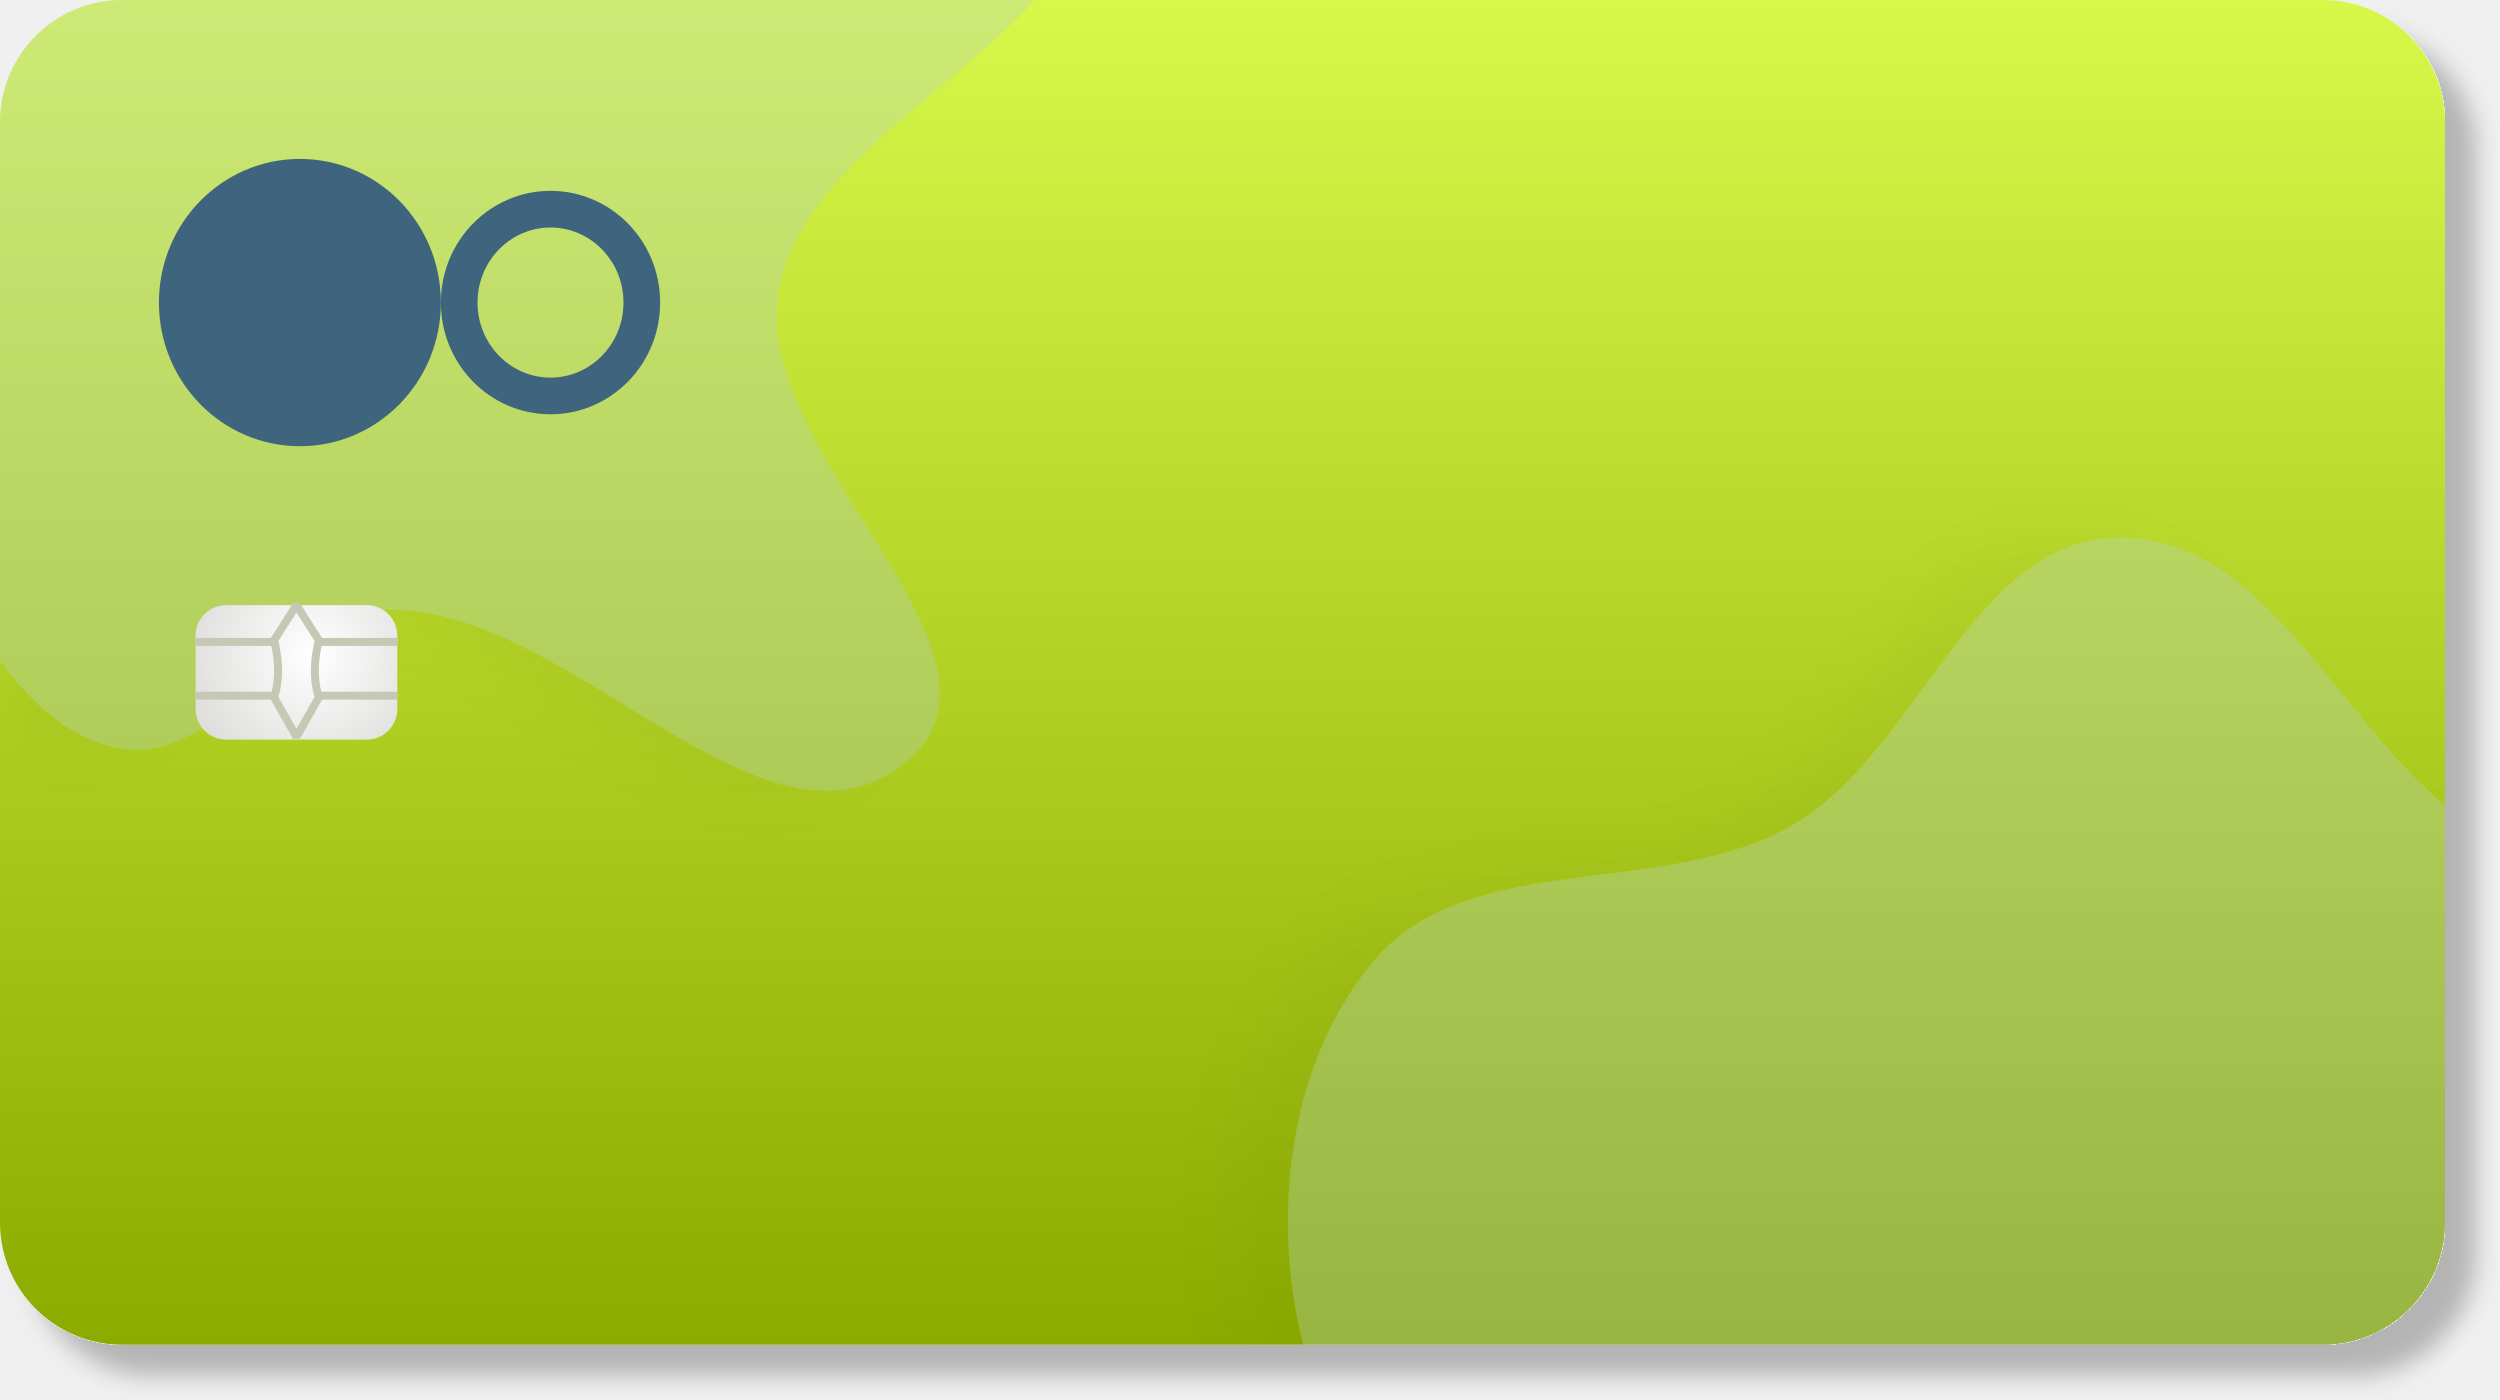
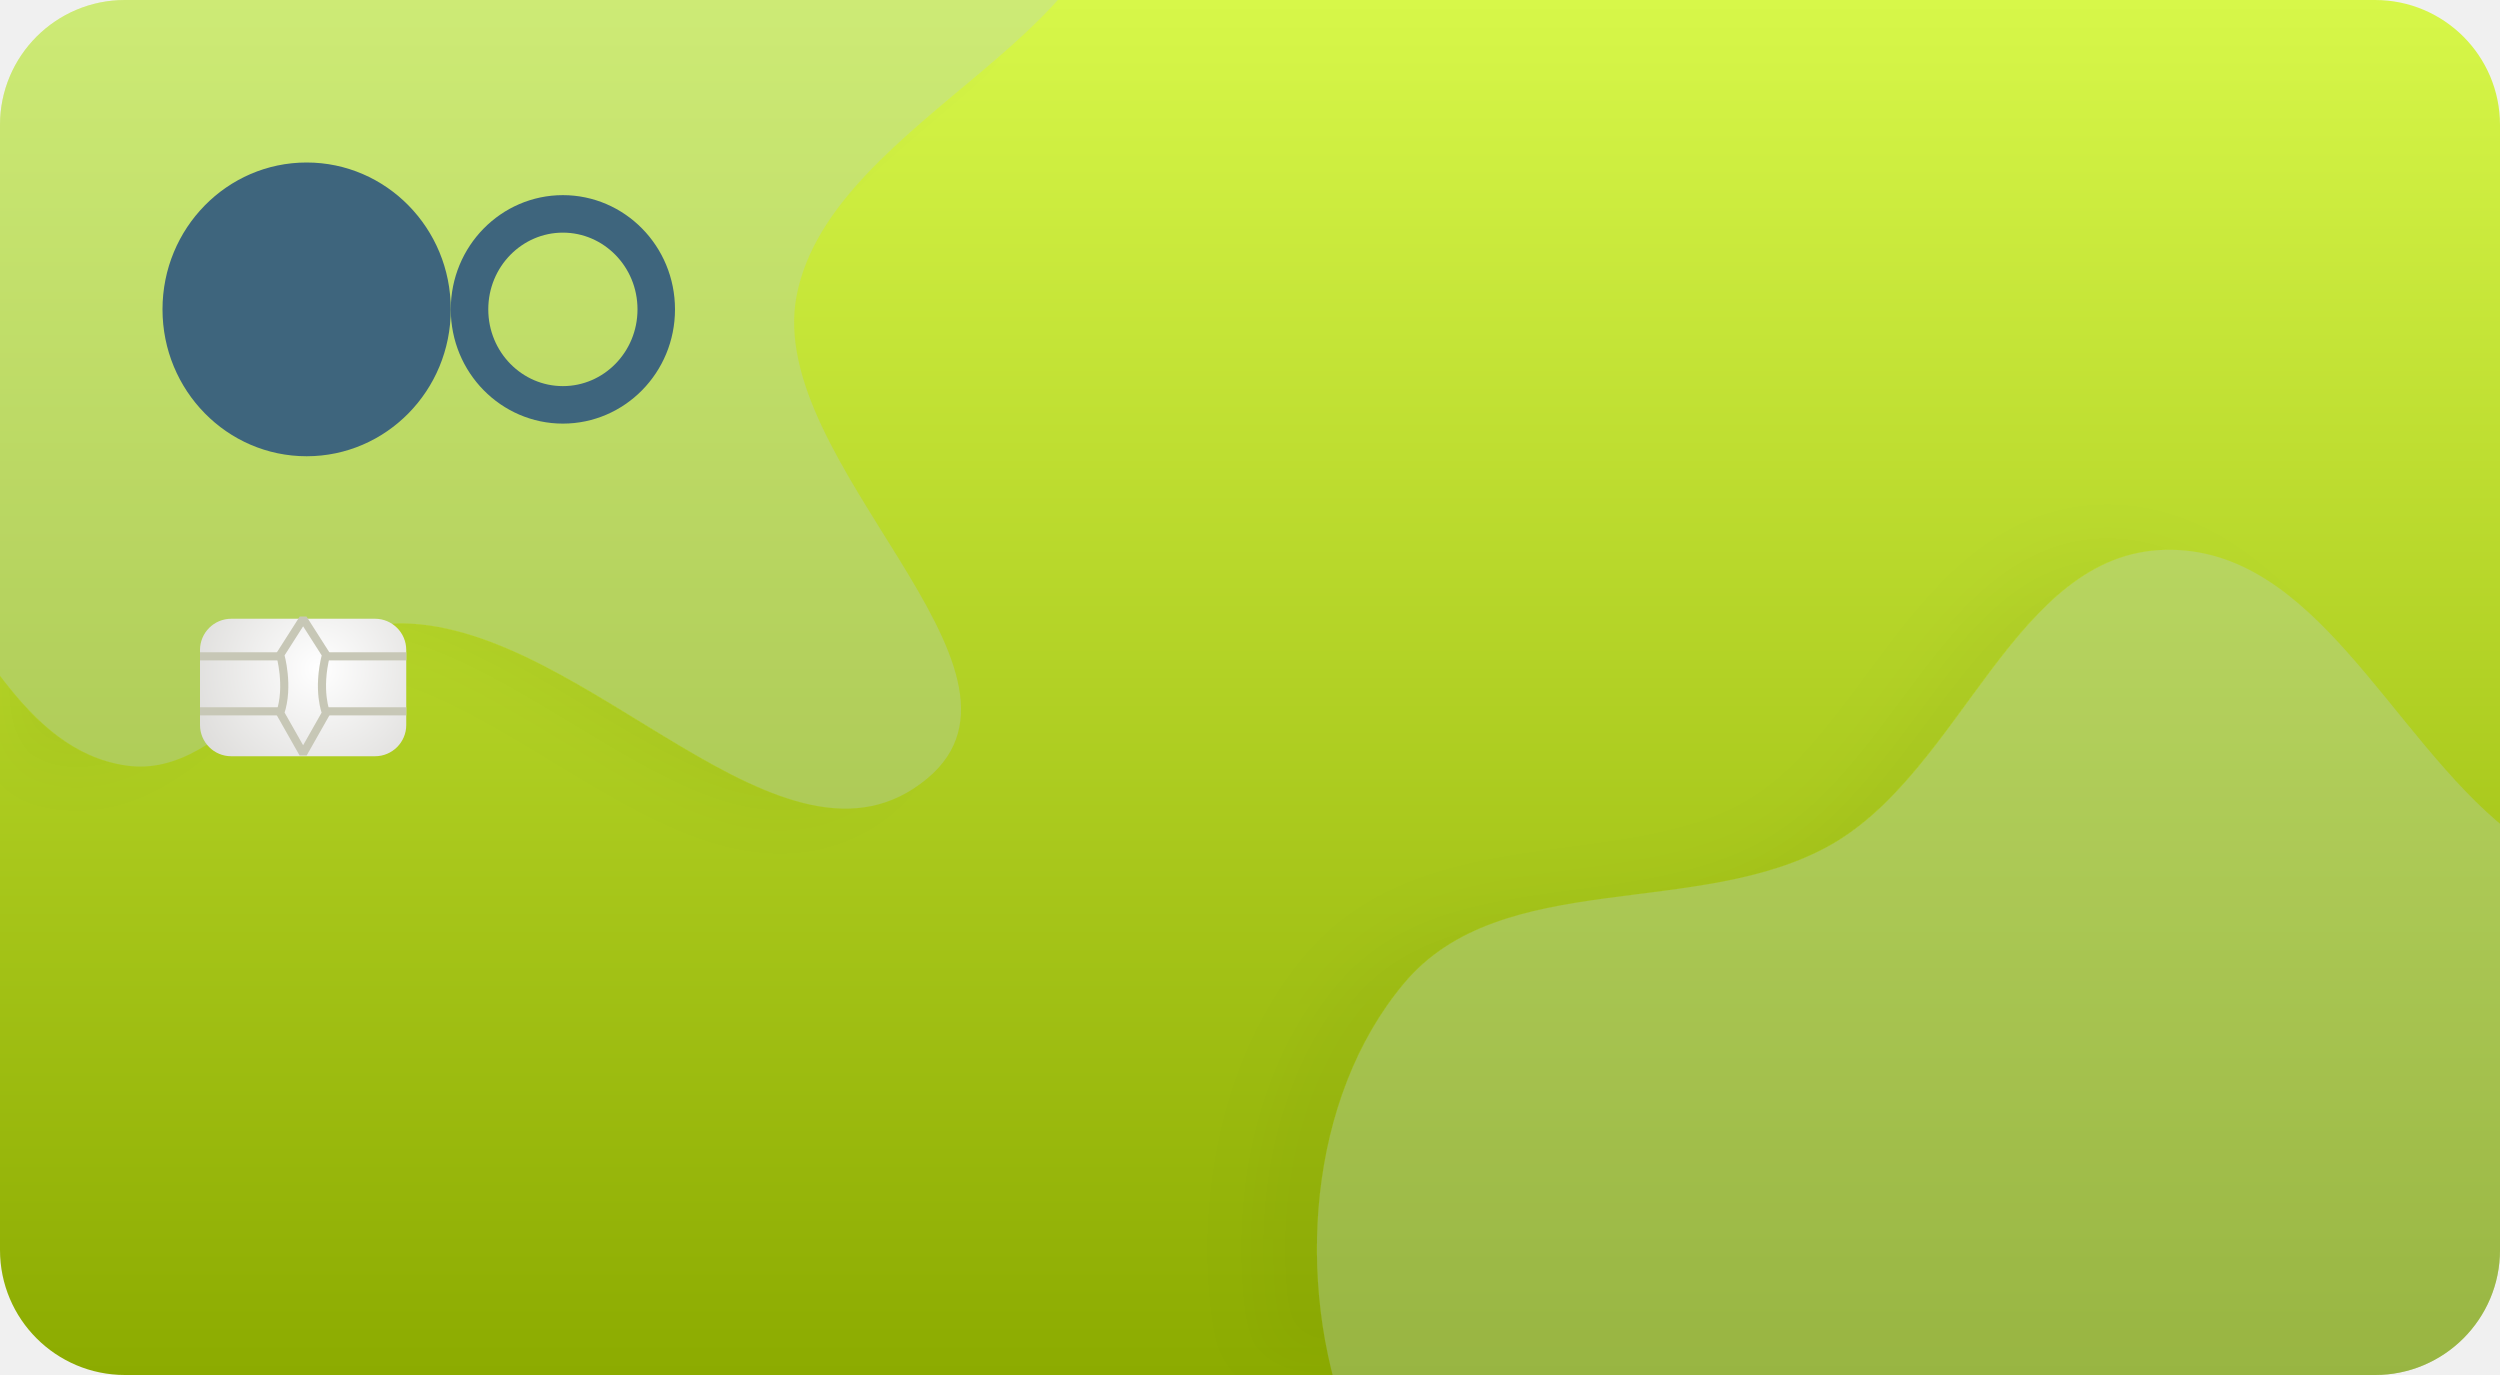
- <svg xmlns="http://www.w3.org/2000/svg" width="409" height="229" viewBox="0 0 409 229" fill="none">
-   <g filter="url(#filter0_d_65_379)">
-     <g clip-path="url(#clip0_65_379)">
-       <rect width="400" height="220" rx="20" fill="url(#paint0_linear_65_379)" />
-       <ellipse cx="49.062" cy="49.5" rx="23.062" ry="23.5" fill="#0B3954" />
-       <path d="M105 49.5C105 57.991 98.259 64.778 90.062 64.778C81.866 64.778 75.125 57.991 75.125 49.5C75.125 41.009 81.866 34.222 90.062 34.222C98.259 34.222 105 41.009 105 49.5Z" stroke="#0B3954" stroke-width="6" />
-       <g opacity="0.3" filter="url(#filter1_d_65_379)">
-         <path fill-rule="evenodd" clip-rule="evenodd" d="M346.465 87.973C370.466 87.46 382.428 117.905 401.242 132.816C417.021 145.321 438.556 151.278 448.458 168.806C458.338 186.294 458.421 207.927 454.841 227.691C451.564 245.78 436.531 258.59 429.145 275.425C420.618 294.861 423.103 319.39 408.046 334.349C392.213 350.079 368.619 360.266 346.465 357.567C324.526 354.894 308.051 336.493 292.978 320.33C280.601 307.059 279.365 287.074 267.733 273.145C252.7 255.145 223.792 249.67 215.611 227.691C207.222 205.154 209.203 175.8 224.631 157.353C240.275 138.647 271.832 147.196 293.023 135.129C314.025 123.169 322.301 88.49 346.465 87.973Z" fill="#B4CBDD" />
-         <path d="M45.667 -49.664C63.617 -54.791 82.206 -53.337 100.537 -49.804C127.433 -44.62 169.605 -50.76 176.919 -24.366C184.834 4.192 133.036 18.227 127.456 47.331C122.33 74.063 169.284 107.139 148.364 124.555C125.497 143.591 94.257 100.215 64.507 99.733C47.548 99.459 36.924 124.966 20.147 122.479C3.615 120.028 -3.652 100.413 -14.811 87.973C-26.196 75.283 -45.658 65.795 -45.995 48.75C-46.339 31.407 -26.789 21.124 -16.41 7.224C-8.474 -3.404 -1.96 -14.357 7.818 -23.318C19.385 -33.918 30.58 -45.354 45.667 -49.664Z" fill="#B4CBDD" />
-       </g>
-       <rect x="32" y="99" width="33" height="22" rx="5" fill="url(#paint1_radial_65_379)" />
-       <path fill-rule="evenodd" clip-rule="evenodd" d="M48.5 99L44.833 104.749C44.833 104.749 46.3 109.78 44.833 114.092L48.5 120.56L52.167 114.092C52.167 114.092 50.7 110.499 52.167 104.749C52.167 104.749 48.5 99 48.5 99Z" stroke="#C7C7B6" stroke-width="1.3" stroke-linejoin="bevel" />
-       <path d="M32 105.013H44.833" stroke="#C7C7B6" stroke-width="1.3" stroke-linejoin="bevel" />
-       <path d="M51.8 105.013H65" stroke="#C7C7B6" stroke-width="1.3" stroke-linejoin="bevel" />
-       <path d="M32 113.813H44.833" stroke="#C7C7B6" stroke-width="1.3" stroke-linejoin="bevel" />
-       <path d="M51.8 113.813H65" stroke="#C7C7B6" stroke-width="1.3" stroke-linejoin="bevel" />
+ <svg xmlns="http://www.w3.org/2000/svg" width="400" height="220" viewBox="0 0 400 220" fill="none">
+   <g clip-path="url(#clip0_65_379)">
+     <rect width="400" height="220" rx="20" fill="url(#paint0_linear_65_379)" />
+     <ellipse cx="49.062" cy="49.5" rx="23.062" ry="23.5" fill="#0B3954" />
+     <path d="M105 49.5C105 57.991 98.259 64.778 90.062 64.778C81.866 64.778 75.125 57.991 75.125 49.5C75.125 41.009 81.866 34.222 90.062 34.222C98.259 34.222 105 41.009 105 49.5Z" stroke="#0B3954" stroke-width="6" />
+     <g opacity="0.3" filter="url(#filter0_d_65_379)">
+       <path fill-rule="evenodd" clip-rule="evenodd" d="M346.465 87.973C370.466 87.46 382.428 117.905 401.242 132.816C417.021 145.321 438.556 151.278 448.458 168.806C458.338 186.294 458.421 207.927 454.841 227.691C451.564 245.78 436.531 258.59 429.145 275.425C420.618 294.861 423.103 319.39 408.046 334.349C392.213 350.079 368.619 360.266 346.465 357.567C324.526 354.894 308.051 336.493 292.978 320.33C280.601 307.059 279.365 287.074 267.733 273.145C252.7 255.145 223.792 249.67 215.611 227.691C207.222 205.154 209.203 175.8 224.631 157.353C240.275 138.647 271.832 147.196 293.023 135.129C314.025 123.169 322.301 88.49 346.465 87.973Z" fill="#B4CBDD" />
+       <path d="M45.667 -49.664C63.617 -54.791 82.206 -53.337 100.537 -49.804C127.433 -44.62 169.605 -50.76 176.919 -24.366C184.834 4.192 133.036 18.227 127.456 47.331C122.33 74.063 169.284 107.139 148.364 124.555C125.497 143.591 94.257 100.215 64.507 99.733C47.548 99.459 36.924 124.966 20.147 122.479C3.615 120.028 -3.652 100.413 -14.811 87.973C-26.196 75.283 -45.658 65.795 -45.995 48.75C-46.339 31.407 -26.789 21.124 -16.41 7.224C-8.474 -3.404 -1.96 -14.357 7.818 -23.318C19.385 -33.918 30.58 -45.354 45.667 -49.664Z" fill="#B4CBDD" />
    </g>
+     <rect x="32" y="99" width="33" height="22" rx="5" fill="url(#paint1_radial_65_379)" />
+     <path fill-rule="evenodd" clip-rule="evenodd" d="M48.5 99L44.833 104.749C44.833 104.749 46.3 109.78 44.833 114.092L48.5 120.56L52.167 114.092C52.167 114.092 50.7 110.499 52.167 104.749C52.167 104.749 48.5 99 48.5 99Z" stroke="#C7C7B6" stroke-width="1.3" stroke-linejoin="bevel" />
+     <path d="M32 105.013H44.833" stroke="#C7C7B6" stroke-width="1.3" stroke-linejoin="bevel" />
+     <path d="M51.8 105.013H65" stroke="#C7C7B6" stroke-width="1.3" stroke-linejoin="bevel" />
+     <path d="M32 113.813H44.833" stroke="#C7C7B6" stroke-width="1.3" stroke-linejoin="bevel" />
+     <path d="M51.8 113.813H65" stroke="#C7C7B6" stroke-width="1.3" stroke-linejoin="bevel" />
  </g>
  <defs>
-     <filter id="filter0_d_65_379" x="0" y="0" width="409" height="229" filterUnits="userSpaceOnUse" color-interpolation-filters="sRGB">
-       <feFlood flood-opacity="0" result="BackgroundImageFix" />
-       <feColorMatrix in="SourceAlpha" type="matrix" values="0 0 0 0 0 0 0 0 0 0 0 0 0 0 0 0 0 0 127 0" result="hardAlpha" />
-       <feOffset dx="5" dy="5" />
-       <feGaussianBlur stdDeviation="2" />
-       <feComposite in2="hardAlpha" operator="out" />
-       <feColorMatrix type="matrix" values="0 0 0 0 0 0 0 0 0 0 0 0 0 0 0 0 0 0 0.25 0" />
-       <feBlend mode="normal" in2="BackgroundImageFix" result="effect1_dropShadow_65_379" />
-       <feBlend mode="normal" in="SourceGraphic" in2="effect1_dropShadow_65_379" result="shape" />
-     </filter>
-     <filter id="filter1_d_65_379" x="-66" y="-63" width="523" height="431" filterUnits="userSpaceOnUse" color-interpolation-filters="sRGB">
+     <filter id="filter0_d_65_379" x="-66" y="-63" width="523" height="431" filterUnits="userSpaceOnUse" color-interpolation-filters="sRGB">
      <feFlood flood-opacity="0" result="BackgroundImageFix" />
      <feColorMatrix in="SourceAlpha" type="matrix" values="0 0 0 0 0 0 0 0 0 0 0 0 0 0 0 0 0 0 127 0" result="hardAlpha" />
      <feOffset dx="-10" />
      <feGaussianBlur stdDeviation="5" />
      <feComposite in2="hardAlpha" operator="out" />
      <feColorMatrix type="matrix" values="0 0 0 0 0 0 0 0 0 0 0 0 0 0 0 0 0 0 0.1 0" />
      <feBlend mode="normal" in2="BackgroundImageFix" result="effect1_dropShadow_65_379" />
      <feBlend mode="normal" in="SourceGraphic" in2="effect1_dropShadow_65_379" result="shape" />
    </filter>
    <linearGradient id="paint0_linear_65_379" x1="200" y1="0" x2="200" y2="220" gradientUnits="userSpaceOnUse">
      <stop stop-color="#D7F749" />
      <stop offset="1" stop-color="#8CAB00" />
    </linearGradient>
    <radialGradient id="paint1_radial_65_379" cx="0" cy="0" r="1" gradientUnits="userSpaceOnUse" gradientTransform="translate(50.9503 107.014) rotate(141.302) scale(22.37 22.2003)">
      <stop stop-color="white" />
      <stop offset="1" stop-color="#DDDCDA" />
    </radialGradient>
    <clipPath id="clip0_65_379">
      <rect width="400" height="220" rx="20" fill="white" />
    </clipPath>
  </defs>
</svg>
